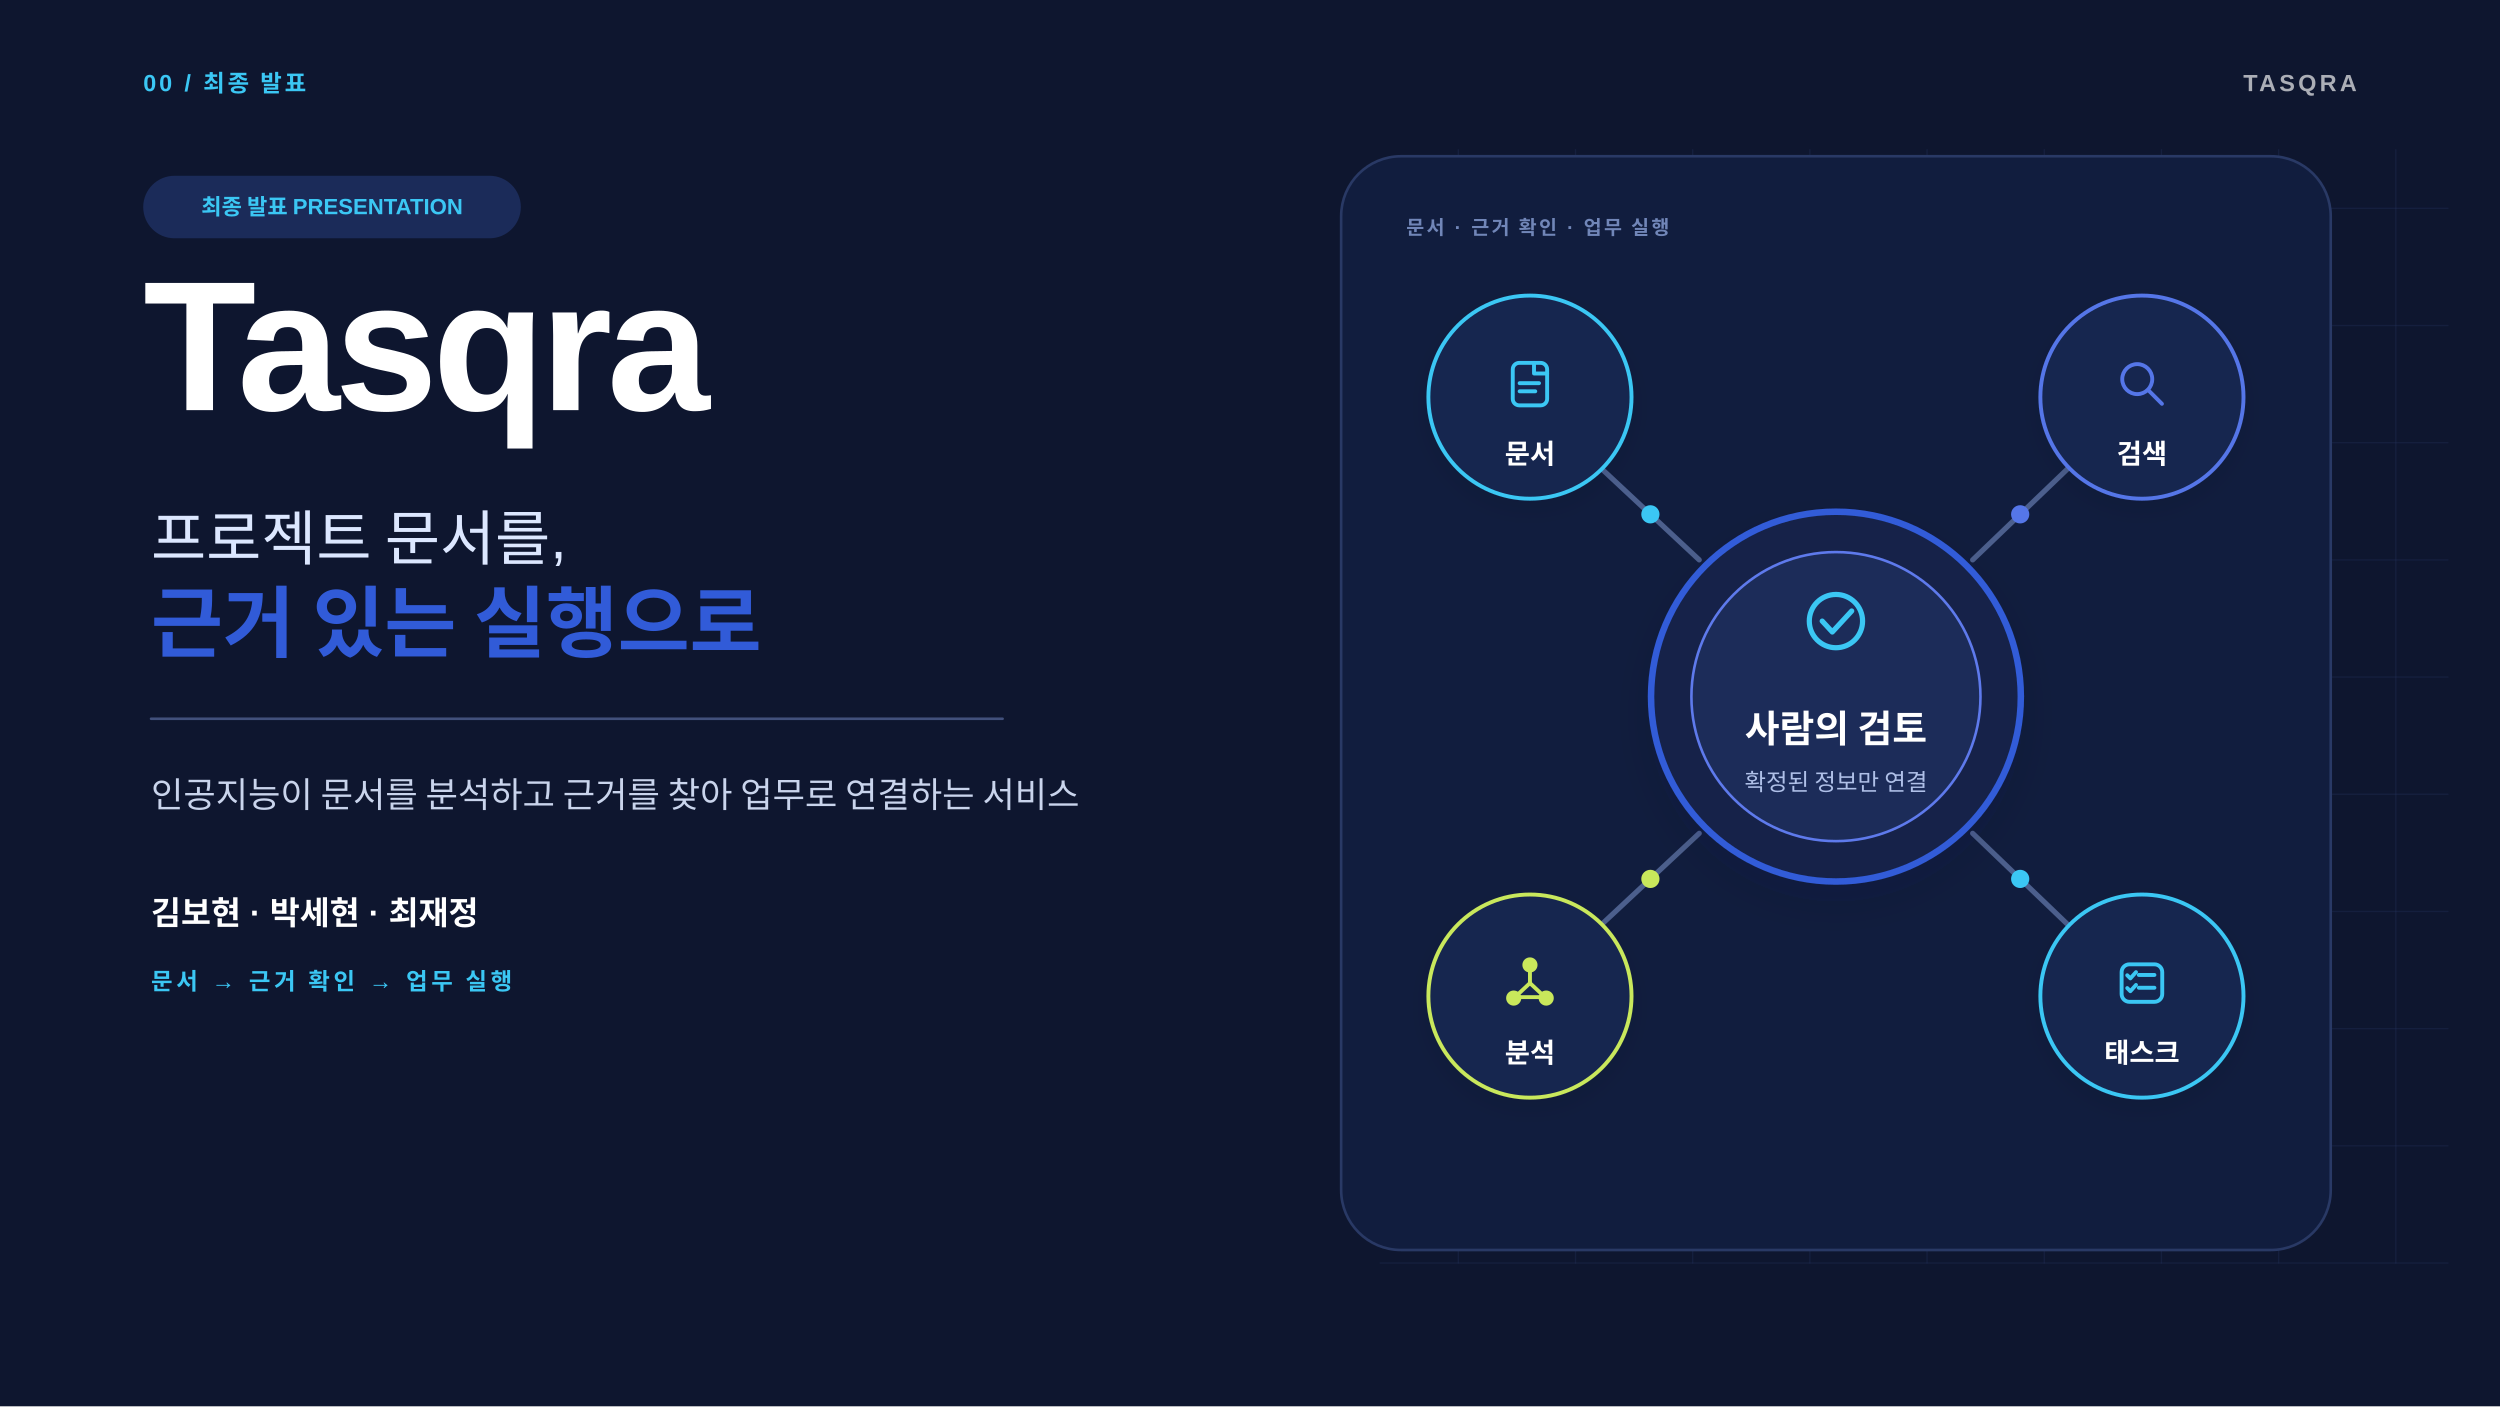
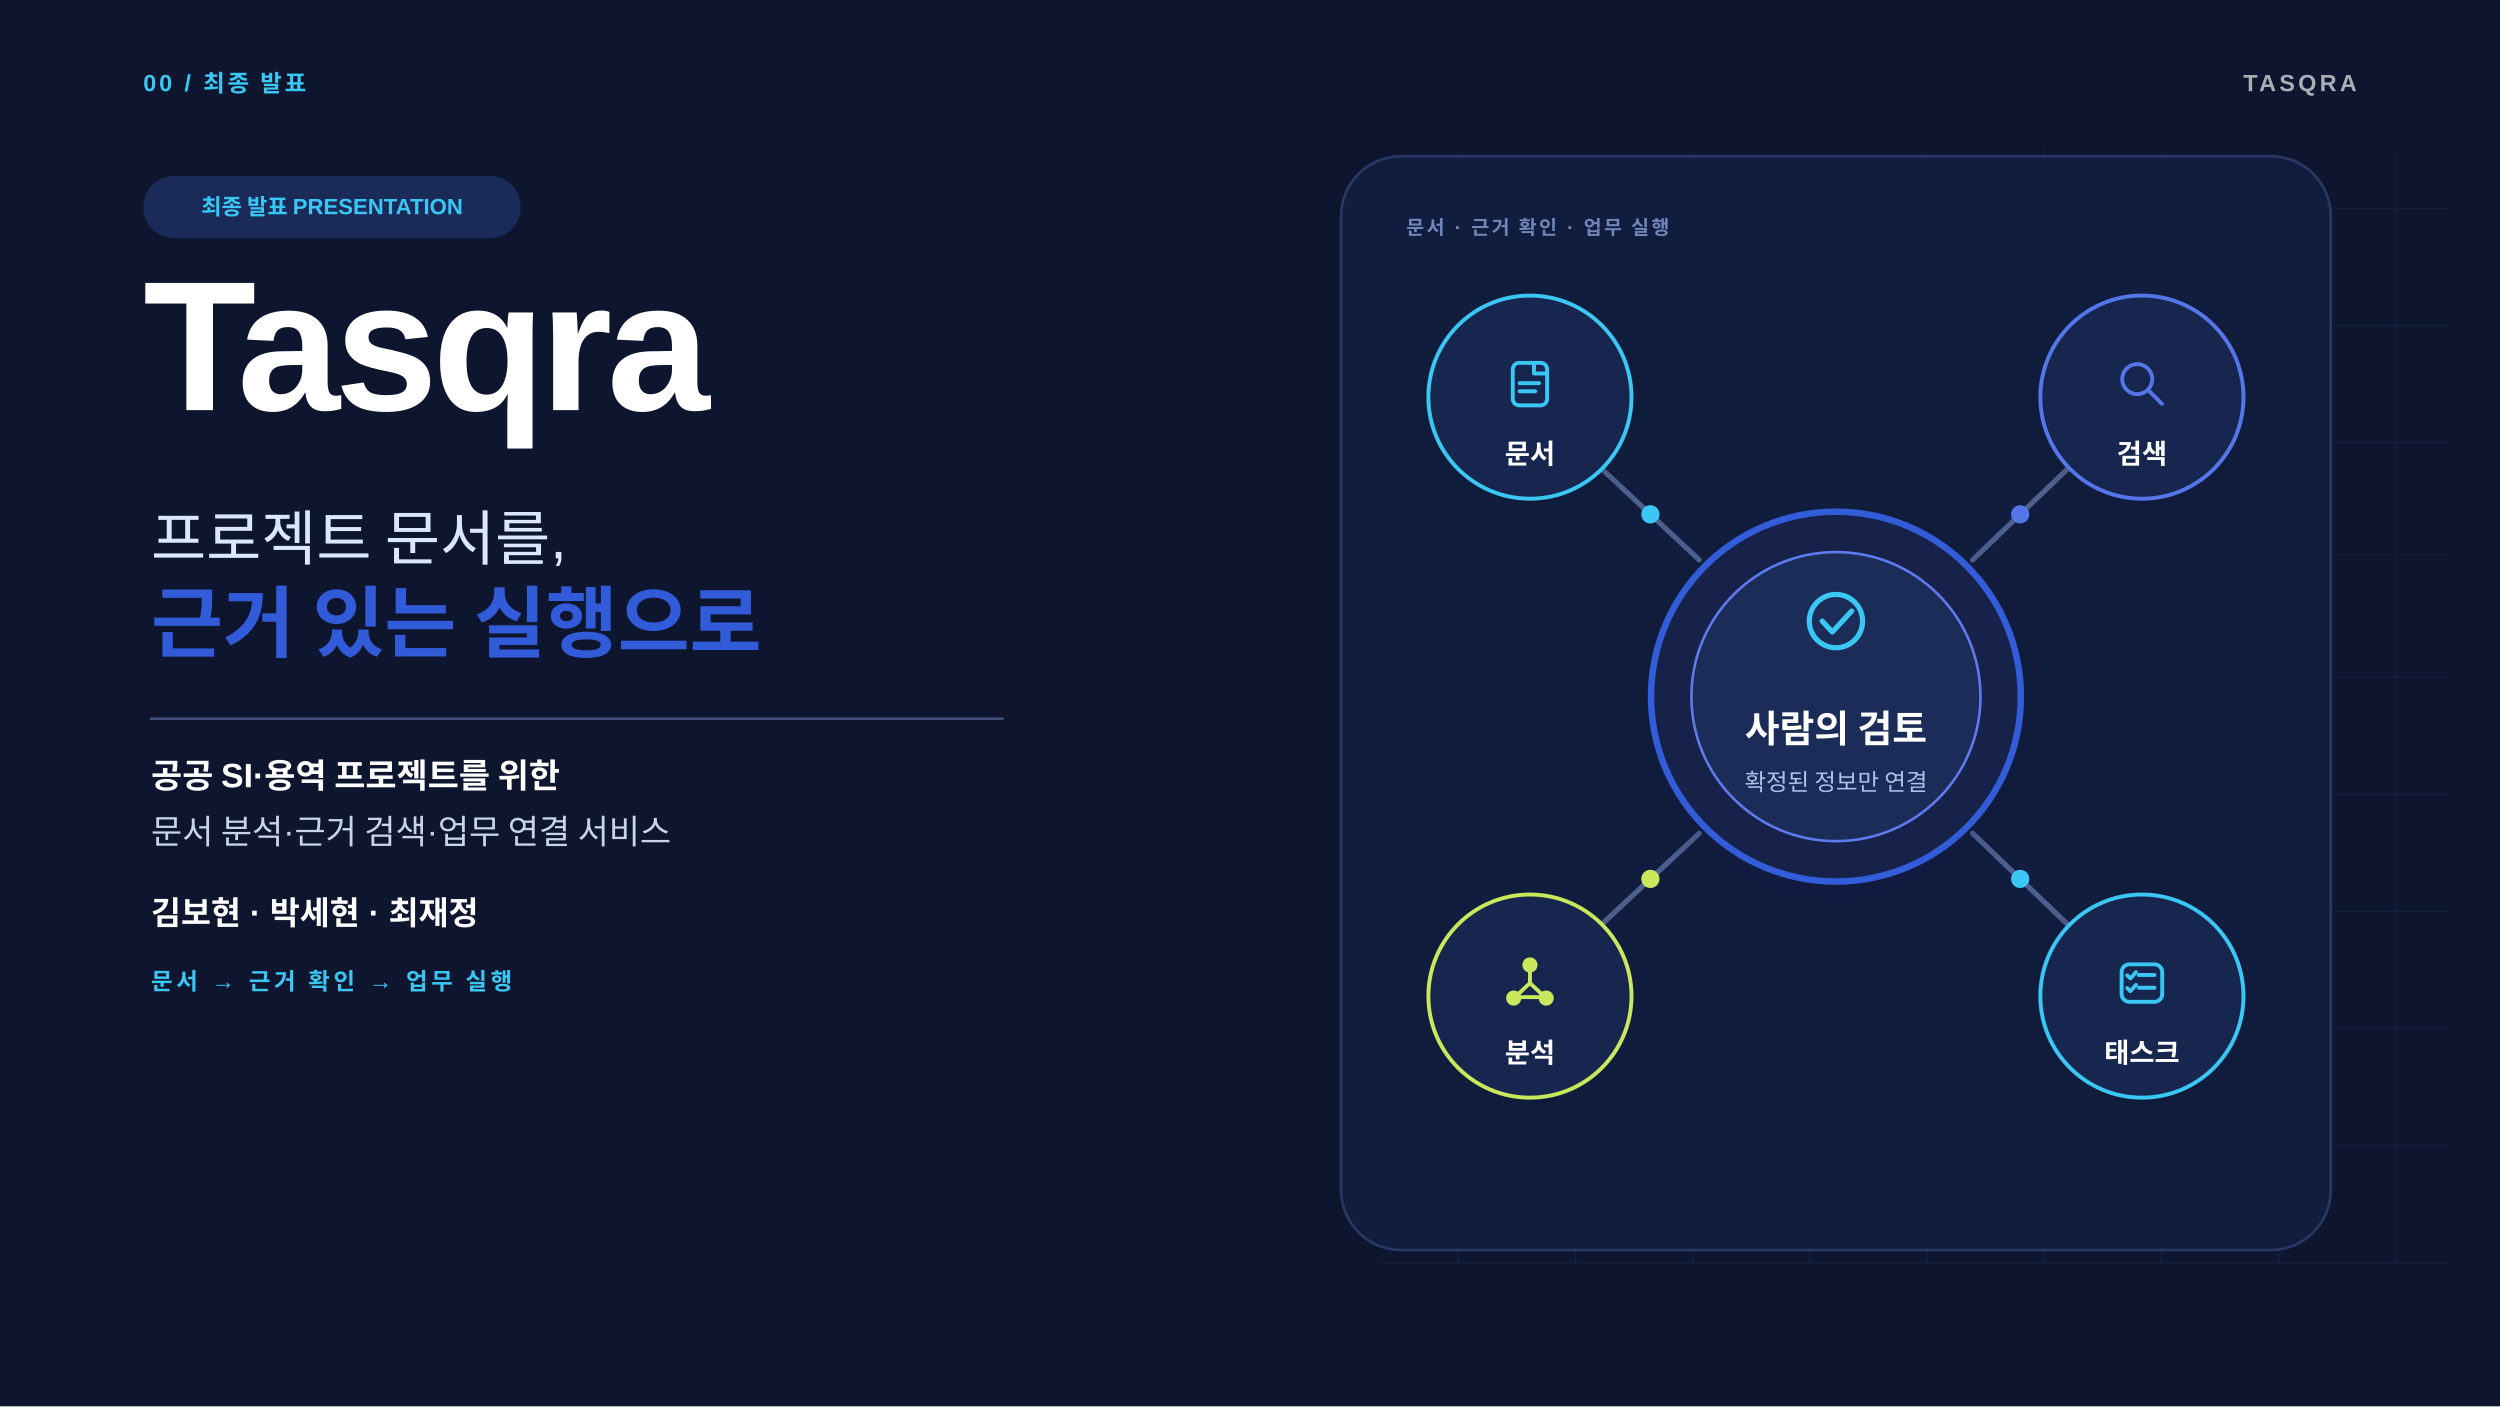
<svg xmlns="http://www.w3.org/2000/svg" width="1920" height="1080" viewBox="0 0 1920 1080">
  <defs>
    <style>@font-face{font-family:NotoKR;src:url("../../포트폴리오/NotoSansKR.ttf") format("truetype");} text{font-family:NotoKR,Arial,sans-serif;}</style>
    <filter id="shadow" x="-20%" y="-20%" width="140%" height="140%">
      <feDropShadow dx="0" dy="14" stdDeviation="18" flood-color="#0E162F" flood-opacity="0.10" />
    </filter>
    <filter id="softShadow" x="-20%" y="-20%" width="140%" height="140%">
      <feDropShadow dx="0" dy="7" stdDeviation="10" flood-color="#0E162F" flood-opacity="0.08" />
    </filter>
  </defs>
  <rect x="0" y="0" width="1920" height="1080" rx="0" fill="#0E162F" stroke="none" stroke-width="0" opacity="1" />
  <text x="110" y="70" font-family="NotoKR, Arial, sans-serif" font-size="18" font-weight="700" font-style="normal" fill="#3BC7F4" text-anchor="start" letter-spacing="2.2" opacity="1">00  /  최종 발표</text>
  <text x="1810" y="70" font-family="NotoKR, Arial, sans-serif" font-size="18" font-weight="800" font-style="normal" fill="#FFFFFF" text-anchor="end" letter-spacing="2.5" opacity="0.65">TASQRA</text>
  <line x1="1120" y1="115" x2="1120" y2="970" stroke="#23315C" stroke-width="1" stroke-linecap="round" opacity="0.34" />
  <line x1="1210" y1="115" x2="1210" y2="970" stroke="#23315C" stroke-width="1" stroke-linecap="round" opacity="0.34" />
  <line x1="1300" y1="115" x2="1300" y2="970" stroke="#23315C" stroke-width="1" stroke-linecap="round" opacity="0.34" />
  <line x1="1390" y1="115" x2="1390" y2="970" stroke="#23315C" stroke-width="1" stroke-linecap="round" opacity="0.34" />
  <line x1="1480" y1="115" x2="1480" y2="970" stroke="#23315C" stroke-width="1" stroke-linecap="round" opacity="0.34" />
  <line x1="1570" y1="115" x2="1570" y2="970" stroke="#23315C" stroke-width="1" stroke-linecap="round" opacity="0.34" />
  <line x1="1660" y1="115" x2="1660" y2="970" stroke="#23315C" stroke-width="1" stroke-linecap="round" opacity="0.34" />
  <line x1="1750" y1="115" x2="1750" y2="970" stroke="#23315C" stroke-width="1" stroke-linecap="round" opacity="0.34" />
  <line x1="1840" y1="115" x2="1840" y2="970" stroke="#23315C" stroke-width="1" stroke-linecap="round" opacity="0.34" />
  <line x1="1060" y1="160" x2="1880" y2="160" stroke="#23315C" stroke-width="1" stroke-linecap="round" opacity="0.34" />
  <line x1="1060" y1="250" x2="1880" y2="250" stroke="#23315C" stroke-width="1" stroke-linecap="round" opacity="0.34" />
  <line x1="1060" y1="340" x2="1880" y2="340" stroke="#23315C" stroke-width="1" stroke-linecap="round" opacity="0.34" />
  <line x1="1060" y1="430" x2="1880" y2="430" stroke="#23315C" stroke-width="1" stroke-linecap="round" opacity="0.34" />
  <line x1="1060" y1="520" x2="1880" y2="520" stroke="#23315C" stroke-width="1" stroke-linecap="round" opacity="0.34" />
  <line x1="1060" y1="610" x2="1880" y2="610" stroke="#23315C" stroke-width="1" stroke-linecap="round" opacity="0.34" />
  <line x1="1060" y1="700" x2="1880" y2="700" stroke="#23315C" stroke-width="1" stroke-linecap="round" opacity="0.34" />
  <line x1="1060" y1="790" x2="1880" y2="790" stroke="#23315C" stroke-width="1" stroke-linecap="round" opacity="0.34" />
  <line x1="1060" y1="880" x2="1880" y2="880" stroke="#23315C" stroke-width="1" stroke-linecap="round" opacity="0.34" />
  <line x1="1060" y1="970" x2="1880" y2="970" stroke="#23315C" stroke-width="1" stroke-linecap="round" opacity="0.34" />
  <rect x="110" y="135" width="290" height="48" rx="24.0" fill="#1B2B59" stroke="none" stroke-width="0" opacity="1" />
  <text x="255.0" y="164.78" font-family="NotoKR, Arial, sans-serif" font-size="17" font-weight="700" font-style="normal" fill="#3BC7F4" text-anchor="middle" letter-spacing="0" opacity="1">최종 발표 PRESENTATION</text>
  <text x="110" y="315" font-family="NotoKR, Arial, sans-serif" font-size="142" font-weight="800" font-style="normal" fill="#FFFFFF" text-anchor="start" letter-spacing="-4" opacity="1">Tasqra</text>
  <text x="116" y="430" font-family="NotoKR, Arial, sans-serif" font-size="46" font-weight="500" font-style="normal" fill="#DCE7FF" text-anchor="start" letter-spacing="0" opacity="1">프로젝트 문서를,</text>
  <text x="116" y="500" font-family="NotoKR, Arial, sans-serif" font-size="60" font-weight="800" font-style="normal" fill="#315BD8" text-anchor="start" letter-spacing="0" opacity="1">근거 있는 실행으로</text>
  <line x1="116" y1="552" x2="770" y2="552" stroke="#41507C" stroke-width="2" stroke-linecap="round" opacity="1" />
-   <text x="116" y="620" font-family="NotoKR, Arial, sans-serif" font-size="27" font-weight="500" font-style="normal" fill="#C9D4EC" text-anchor="start" letter-spacing="0" opacity="1">인공지능이 문서를 분석하고 근거를 찾아 업무로 연결하는 서비스</text>
+   <text x="116" y="605" font-family="NotoKR, Arial, sans-serif" font-size="26" font-weight="700" font-style="normal" fill="#FFFFFF" text-anchor="start" letter-spacing="0" opacity="1">공공 SI·용역 프로젝트를 위한</text>
+   <text x="116" y="648" font-family="NotoKR, Arial, sans-serif" font-size="26" font-weight="500" font-style="normal" fill="#C9D4EC" text-anchor="start" letter-spacing="0" opacity="1">문서 분석·근거 검색·업무 연결 서비스</text>
  <text x="116" y="710" font-family="NotoKR, Arial, sans-serif" font-size="25" font-weight="700" font-style="normal" fill="#FFFFFF" text-anchor="start" letter-spacing="0" opacity="1">김보현  ·  박세현  ·  최재정</text>
  <text x="116" y="760" font-family="NotoKR, Arial, sans-serif" font-size="18" font-weight="700" font-style="normal" fill="#3BC7F4" text-anchor="start" letter-spacing="2.8" opacity="1">문서  →  근거 확인  →  업무 실행</text>
  <rect x="1030" y="120" width="760" height="840" rx="46" fill="#111D3E" stroke="#293965" stroke-width="2" opacity="1" />
  <text x="1080" y="180" font-family="NotoKR, Arial, sans-serif" font-size="15" font-weight="800" font-style="normal" fill="#7186B8" text-anchor="start" letter-spacing="1.8" opacity="1">문서  ·  근거 확인  ·  업무 실행</text>
  <line x1="1230" y1="360" x2="1305" y2="430" stroke="#526696" stroke-width="4" stroke-linecap="round" opacity="0.9" />
  <circle cx="1267.5" cy="395.0" r="7" fill="#3BC7F4" stroke="none" stroke-width="0" opacity="1" />
  <line x1="1588" y1="360" x2="1515" y2="430" stroke="#526696" stroke-width="4" stroke-linecap="round" opacity="0.9" />
  <circle cx="1551.5" cy="395.0" r="7" fill="#5576E8" stroke="none" stroke-width="0" opacity="1" />
  <line x1="1230" y1="710" x2="1305" y2="640" stroke="#526696" stroke-width="4" stroke-linecap="round" opacity="0.9" />
  <circle cx="1267.5" cy="675.0" r="7" fill="#C9E85B" stroke="none" stroke-width="0" opacity="1" />
  <line x1="1588" y1="710" x2="1515" y2="640" stroke="#526696" stroke-width="4" stroke-linecap="round" opacity="0.9" />
  <circle cx="1551.5" cy="675.0" r="7" fill="#3BC7F4" stroke="none" stroke-width="0" opacity="1" />
  <circle cx="1175" cy="305" r="78" fill="#17264F" stroke="#3BC7F4" stroke-width="3" opacity="1" filter="url(#softShadow)" />
  <g fill="none" stroke="#3BC7F4" stroke-width="3" stroke-linecap="round" stroke-linejoin="round">
    <rect x="1161.8" y="278.68" width="26.4" height="32.64" rx="5" />
    <path d="M 1178.12 278.68 v 8.16 h 10.08" />
    <line x1="1167.08" y1="294.28" x2="1181.96" y2="294.28" />
    <line x1="1167.08" y1="300.52" x2="1179.08" y2="300.52" />
  </g>
  <text x="1175" y="356" font-family="NotoKR, Arial, sans-serif" font-size="21" font-weight="700" font-style="normal" fill="#FFFFFF" text-anchor="middle" letter-spacing="0" opacity="1">문서</text>
  <circle cx="1645" cy="305" r="78" fill="#17264F" stroke="#5576E8" stroke-width="3" opacity="1" filter="url(#softShadow)" />
  <g fill="none" stroke="#5576E8" stroke-width="3" stroke-linecap="round">
    <circle cx="1641.4" cy="291.16" r="11.52" />
    <line x1="1649.8" y1="299.56" x2="1660.36" y2="310.12" />
  </g>
  <text x="1645" y="356" font-family="NotoKR, Arial, sans-serif" font-size="21" font-weight="700" font-style="normal" fill="#FFFFFF" text-anchor="middle" letter-spacing="0" opacity="1">검색</text>
  <circle cx="1175" cy="765" r="78" fill="#17264F" stroke="#C9E85B" stroke-width="3" opacity="1" filter="url(#softShadow)" />
  <g fill="none" stroke="#C9E85B" stroke-width="3" stroke-linecap="round">
    <line x1="1175" y1="742.52" x2="1175" y2="755" />
    <line x1="1163.48" y1="765.8" x2="1186.52" y2="765.8" />
    <line x1="1163.48" y1="765.8" x2="1175" y2="755" />
    <line x1="1186.52" y1="765.8" x2="1175" y2="755" />
    <circle cx="1175" cy="741.08" r="4.32" fill="#C9E85B" />
    <circle cx="1162.52" cy="766.52" r="4.32" fill="#C9E85B" />
    <circle cx="1187.48" cy="766.52" r="4.32" fill="#C9E85B" />
  </g>
  <text x="1175" y="816" font-family="NotoKR, Arial, sans-serif" font-size="21" font-weight="700" font-style="normal" fill="#FFFFFF" text-anchor="middle" letter-spacing="0" opacity="1">분석</text>
  <circle cx="1645" cy="765" r="78" fill="#17264F" stroke="#3BC7F4" stroke-width="3" opacity="1" filter="url(#softShadow)" />
  <g fill="none" stroke="#3BC7F4" stroke-width="3" stroke-linecap="round" stroke-linejoin="round">
    <rect x="1629.4" y="740.6" width="31.2" height="28.8" rx="6" />
    <path d="M 1633.72 749.0 l 2.4 2.4 l 4.32 -4.8" />
    <line x1="1642.6" y1="748.76" x2="1654.6" y2="748.76" />
    <path d="M 1633.72 758.84 l 2.4 2.4 l 4.32 -4.8" />
    <line x1="1642.6" y1="758.6" x2="1654.6" y2="758.6" />
  </g>
  <text x="1645" y="816" font-family="NotoKR, Arial, sans-serif" font-size="21" font-weight="700" font-style="normal" fill="#FFFFFF" text-anchor="middle" letter-spacing="0" opacity="1">태스크</text>
  <circle cx="1410" cy="535" r="142" fill="#16234A" stroke="#315BD8" stroke-width="5" opacity="1" filter="url(#shadow)" />
  <circle cx="1410" cy="535" r="111" fill="#1C2C59" stroke="#5E7AEC" stroke-width="2" opacity="1" />
  <g fill="none" stroke="#3BC7F4" stroke-width="4" stroke-linecap="round" stroke-linejoin="round">
    <circle cx="1410" cy="477" r="20.46" />
    <path d="M 1399.46 477 l 7.75 8.37 l 14.88 -16.12" />
  </g>
  <text x="1410" y="570" font-family="NotoKR, Arial, sans-serif" font-size="29" font-weight="800" font-style="normal" fill="#FFFFFF" text-anchor="middle" letter-spacing="0" opacity="1">사람의 검토</text>
  <text x="1410" y="607" font-family="NotoKR, Arial, sans-serif" font-size="18" font-weight="500" font-style="normal" fill="#AFC0E8" text-anchor="middle" letter-spacing="0" opacity="1">확정된 정보만 연결</text>
</svg>
